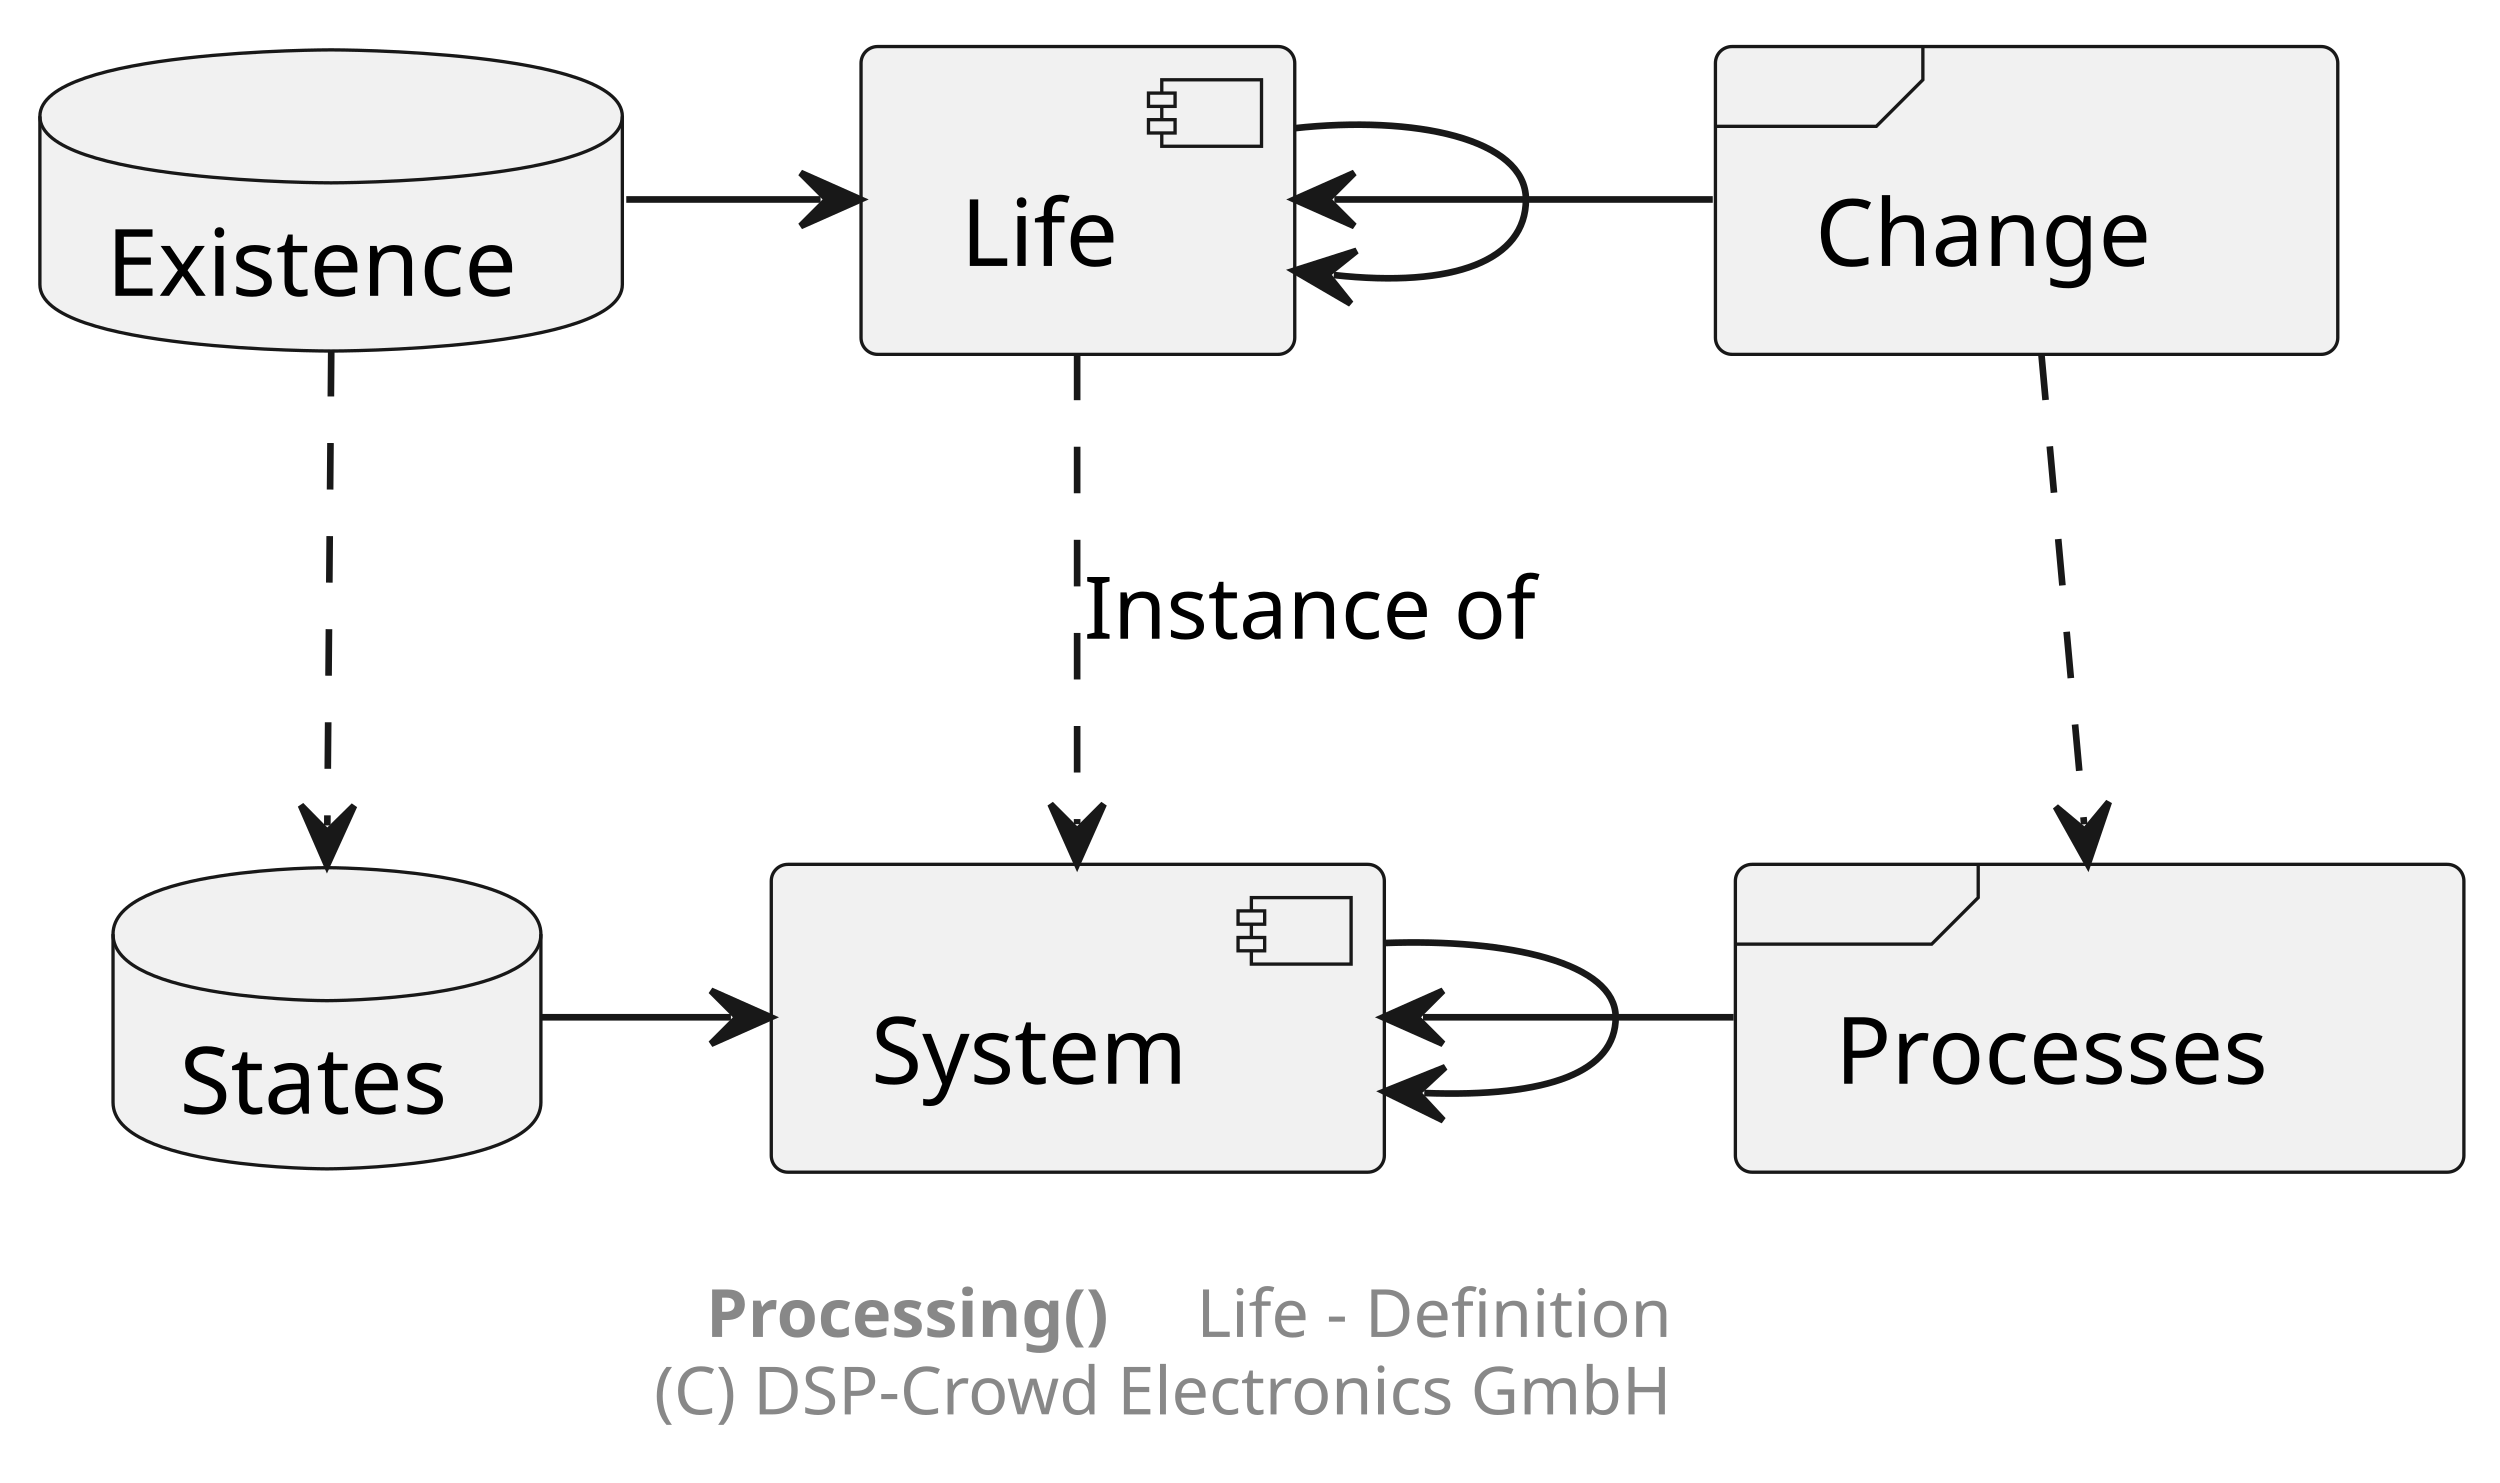
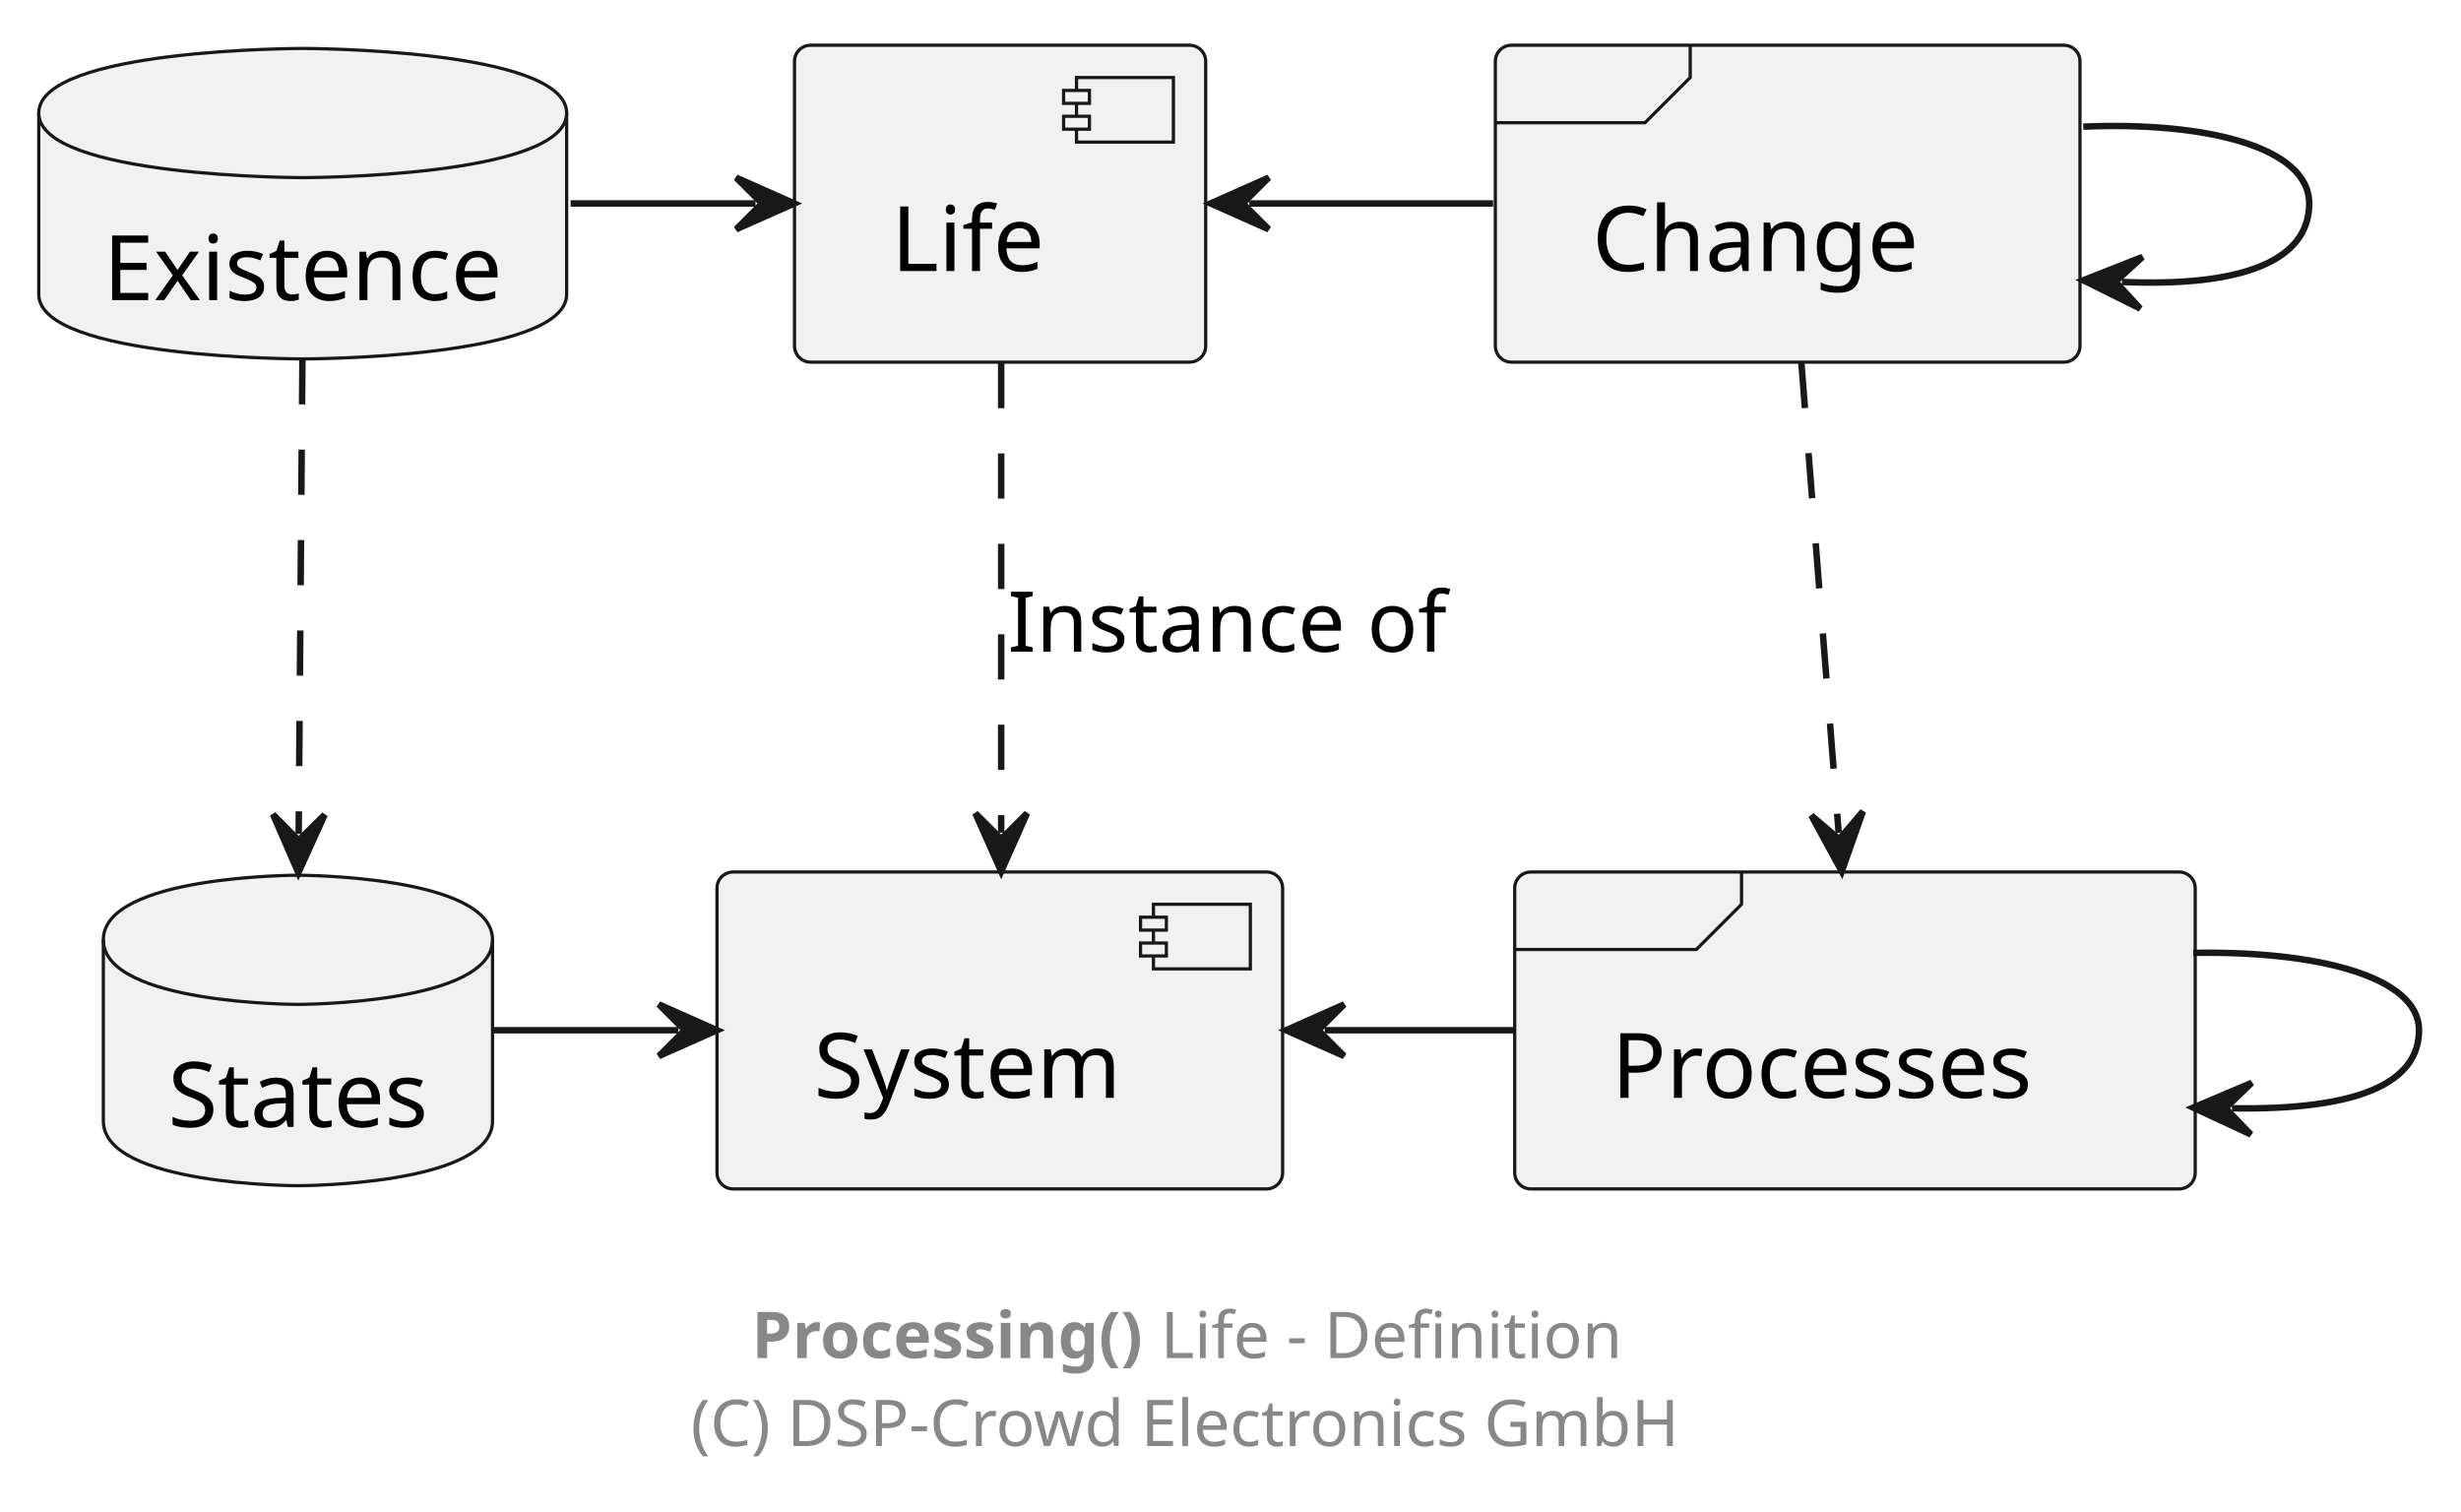
- <svg xmlns="http://www.w3.org/2000/svg" contentStyleType="text/css" height="223px" preserveAspectRatio="none" style="width:376px;height:223px;background:#FFFFFF;" version="1.1" viewBox="0 0 376 223" width="376px" zoomAndPan="magnify">
+ <svg xmlns="http://www.w3.org/2000/svg" contentStyleType="text/css" height="234px" preserveAspectRatio="none" style="width:381px;height:234px;background:#FFFFFF;" version="1.1" viewBox="0 0 381 234" width="381px" zoomAndPan="magnify">
  <defs />
  <g>
    <g id="elem_pLife">
-       <rect fill="#F1F1F1" height="46.297" rx="2.5" ry="2.5" style="stroke:#181818;stroke-width:0.5;" width="65.231" x="129.5" y="7" />
-       <rect fill="#F1F1F1" height="10" style="stroke:#181818;stroke-width:0.5;" width="15" x="174.731" y="12" />
-       <rect fill="#F1F1F1" height="2" style="stroke:#181818;stroke-width:0.5;" width="4" x="172.731" y="14" />
-       <rect fill="#F1F1F1" height="2" style="stroke:#181818;stroke-width:0.5;" width="4" x="172.731" y="18" />
-       <text fill="#000000" font-family="sans-serif" font-size="14" lengthAdjust="spacing" textLength="25.231" x="144.5" y="39.995">Life</text>
+       <rect fill="#F1F1F1" height="49.068" rx="2.5" ry="2.5" style="stroke:#181818;stroke-width:0.5;" width="63.66" x="123" y="7" />
+       <rect fill="#F1F1F1" height="10" style="stroke:#181818;stroke-width:0.5;" width="15" x="166.66" y="12" />
+       <rect fill="#F1F1F1" height="2" style="stroke:#181818;stroke-width:0.5;" width="4" x="164.66" y="14" />
+       <rect fill="#F1F1F1" height="2" style="stroke:#181818;stroke-width:0.5;" width="4" x="164.66" y="18" />
+       <text fill="#000000" font-family="sans-serif" font-size="14" lengthAdjust="spacing" textLength="23.66" x="138" y="41.966">Life</text>
    </g>
    <g id="elem_sExist">
-       <path d="M6,17.5 C6,7.5 49.8,7.5 49.8,7.5 C49.8,7.5 93.601,7.5 93.601,17.5 L93.601,42.797 C93.601,52.797 49.8,52.797 49.8,52.797 C49.8,52.797 6,52.797 6,42.797 L6,17.5 " fill="#F1F1F1" style="stroke:#181818;stroke-width:0.5;" />
-       <path d="M6,17.5 C6,27.5 49.8,27.5 49.8,27.5 C49.8,27.5 93.601,27.5 93.601,17.5 " fill="none" style="stroke:#181818;stroke-width:0.5;" />
-       <text fill="#000000" font-family="sans-serif" font-size="14" lengthAdjust="spacing" textLength="67.601" x="16" y="44.495">Existence</text>
+       <path d="M6,17.5 C6,7.5 46.863,7.5 46.863,7.5 C46.863,7.5 87.726,7.5 87.726,17.5 L87.726,45.568 C87.726,55.568 46.863,55.568 46.863,55.568 C46.863,55.568 6,55.568 6,45.568 L6,17.5 " fill="#F1F1F1" style="stroke:#181818;stroke-width:0.5;" />
+       <path d="M6,17.5 C6,27.5 46.863,27.5 46.863,27.5 C46.863,27.5 87.726,27.5 87.726,17.5 " fill="none" style="stroke:#181818;stroke-width:0.5;" />
+       <text fill="#000000" font-family="sans-serif" font-size="14" lengthAdjust="spacing" textLength="61.726" x="16" y="46.466">Existence</text>
    </g>
    <g id="elem_pChange">
-       <rect fill="#F1F1F1" height="46.297" rx="2.5" ry="2.5" style="stroke:#181818;stroke-width:0.5;" width="93.601" x="258" y="7" />
-       <path d="M289.2,7 L289.2,12 L282.2,19 L258,19 " fill="none" style="stroke:#181818;stroke-width:0.5;" />
-       <text fill="#000000" font-family="sans-serif" font-size="14" lengthAdjust="spacing" textLength="53.601" x="273" y="39.995">Change</text>
+       <rect fill="#F1F1F1" height="49.068" rx="2.5" ry="2.5" style="stroke:#181818;stroke-width:0.5;" width="90.512" x="231.5" y="7" />
+       <path d="M261.671,7 L261.671,12 L254.671,19 L231.5,19 " fill="none" style="stroke:#181818;stroke-width:0.5;" />
+       <text fill="#000000" font-family="sans-serif" font-size="14" lengthAdjust="spacing" textLength="50.512" x="246.5" y="41.966">Change</text>
    </g>
    <g id="elem_pSys">
-       <rect fill="#F1F1F1" height="46.297" rx="2.5" ry="2.5" style="stroke:#181818;stroke-width:0.5;" width="92.206" x="116" y="130" />
-       <rect fill="#F1F1F1" height="10" style="stroke:#181818;stroke-width:0.5;" width="15" x="188.206" y="135" />
-       <rect fill="#F1F1F1" height="2" style="stroke:#181818;stroke-width:0.5;" width="4" x="186.206" y="137" />
-       <rect fill="#F1F1F1" height="2" style="stroke:#181818;stroke-width:0.5;" width="4" x="186.206" y="141" />
-       <text fill="#000000" font-family="sans-serif" font-size="14" lengthAdjust="spacing" textLength="52.206" x="131" y="162.995">System</text>
+       <rect fill="#F1F1F1" height="49.068" rx="2.5" ry="2.5" style="stroke:#181818;stroke-width:0.5;" width="87.572" x="111" y="135" />
+       <rect fill="#F1F1F1" height="10" style="stroke:#181818;stroke-width:0.5;" width="15" x="178.572" y="140" />
+       <rect fill="#F1F1F1" height="2" style="stroke:#181818;stroke-width:0.5;" width="4" x="176.572" y="142" />
+       <rect fill="#F1F1F1" height="2" style="stroke:#181818;stroke-width:0.5;" width="4" x="176.572" y="146" />
+       <text fill="#000000" font-family="sans-serif" font-size="14" lengthAdjust="spacing" textLength="47.572" x="126" y="169.966">System</text>
    </g>
    <g id="elem_sState">
-       <path d="M17,140.5 C17,130.5 49.176,130.5 49.176,130.5 C49.176,130.5 81.352,130.5 81.352,140.5 L81.352,165.797 C81.352,175.797 49.176,175.797 49.176,175.797 C49.176,175.797 17,175.797 17,165.797 L17,140.5 " fill="#F1F1F1" style="stroke:#181818;stroke-width:0.5;" />
-       <path d="M17,140.5 C17,150.5 49.176,150.5 49.176,150.5 C49.176,150.5 81.352,150.5 81.352,140.5 " fill="none" style="stroke:#181818;stroke-width:0.5;" />
-       <text fill="#000000" font-family="sans-serif" font-size="14" lengthAdjust="spacing" textLength="44.352" x="27" y="167.495">States</text>
+       <path d="M16,145.5 C16,135.5 46.125,135.5 46.125,135.5 C46.125,135.5 76.25,135.5 76.25,145.5 L76.25,173.568 C76.25,183.568 46.125,183.568 46.125,183.568 C46.125,183.568 16,183.568 16,173.568 L16,145.5 " fill="#F1F1F1" style="stroke:#181818;stroke-width:0.5;" />
+       <path d="M16,145.5 C16,155.5 46.125,155.5 46.125,155.5 C46.125,155.5 76.25,155.5 76.25,145.5 " fill="none" style="stroke:#181818;stroke-width:0.5;" />
+       <text fill="#000000" font-family="sans-serif" font-size="14" lengthAdjust="spacing" textLength="40.25" x="26" y="174.466">States</text>
    </g>
    <g id="elem_pProc">
-       <rect fill="#F1F1F1" height="46.297" rx="2.5" ry="2.5" style="stroke:#181818;stroke-width:0.5;" width="109.569" x="261" y="130" />
-       <path d="M297.523,130 L297.523,135 L290.523,142 L261,142 " fill="none" style="stroke:#181818;stroke-width:0.5;" />
-       <text fill="#000000" font-family="sans-serif" font-size="14" lengthAdjust="spacing" textLength="69.569" x="276" y="162.995">Processes</text>
-     </g>
-     <g id="link_pLife_pLife">
-       <path d="M194.64,19.29 C212.79,17.29 229.5,20.86 229.5,30 C229.5,39.14 218.754,43.367 200.604,41.367 " fill="none" id="pLife-to-pLife" style="stroke:#181818;stroke-width:1.0;" />
-       <polygon fill="#181818" points="194.64,40.71,203.148,45.672,199.61,41.258,204.024,37.72,194.64,40.71" style="stroke:#181818;stroke-width:1.0;" />
+       <rect fill="#F1F1F1" height="49.068" rx="2.5" ry="2.5" style="stroke:#181818;stroke-width:0.5;" width="105.352" x="234.5" y="135" />
+       <path d="M269.617,135 L269.617,140 L262.617,147 L234.5,147 " fill="none" style="stroke:#181818;stroke-width:0.5;" />
+       <text fill="#000000" font-family="sans-serif" font-size="14" lengthAdjust="spacing" textLength="65.352" x="249.5" y="169.966">Processes</text>
    </g>
    <g id="link_sExist_pLife">
-       <path d="M94.19,30 C105.93,30 111.67,30 123.42,30 " fill="none" id="sExist-to-pLife" style="stroke:#181818;stroke-width:1.0;" />
-       <polygon fill="#181818" points="129.42,30,120.42,26,124.42,30,120.42,34,129.42,30" style="stroke:#181818;stroke-width:1.0;" />
+       <path d="M88.34,31.5 C99.89,31.5 105.43,31.5 116.97,31.5 " fill="none" id="sExist-to-pLife" style="stroke:#181818;stroke-width:1.0;" />
+       <polygon fill="#181818" points="122.97,31.5,113.97,27.5,117.97,31.5,113.97,35.5,122.97,31.5" style="stroke:#181818;stroke-width:1.0;" />
    </g>
    <g id="link_pLife_pChange">
-       <path d="M200.68,30 C221.65,30 236.62,30 257.6,30 " fill="none" id="pLife-backto-pChange" style="stroke:#181818;stroke-width:1.0;" />
-       <polygon fill="#181818" points="194.68,30,203.68,34,199.68,30,203.68,26,194.68,30" style="stroke:#181818;stroke-width:1.0;" />
-     </g>
-     <g id="link_pSys_pSys">
-       <path d="M208.21,141.83 C227.08,141.13 243,144.86 243,153 C243,161.14 233.076,165.092 214.206,164.392 " fill="none" id="pSys-to-pSys" style="stroke:#181818;stroke-width:1.0;" />
-       <polygon fill="#181818" points="208.21,164.17,217.055,168.501,213.207,164.355,217.352,160.506,208.21,164.17" style="stroke:#181818;stroke-width:1.0;" />
+       <path d="M193.41,31.5 C207.99,31.5 216.57,31.5 231.15,31.5 " fill="none" id="pLife-backto-pChange" style="stroke:#181818;stroke-width:1.0;" />
+       <polygon fill="#181818" points="187.41,31.5,196.41,35.5,192.41,31.5,196.41,27.5,187.41,31.5" style="stroke:#181818;stroke-width:1.0;" />
    </g>
    <g id="link_sState_pSys">
-       <path d="M81.22,153 C92.79,153 98.36,153 109.93,153 " fill="none" id="sState-to-pSys" style="stroke:#181818;stroke-width:1.0;" />
-       <polygon fill="#181818" points="115.93,153,106.93,149,110.93,153,106.93,157,115.93,153" style="stroke:#181818;stroke-width:1.0;" />
+       <path d="M76.23,159.5 C87.82,159.5 93.41,159.5 105,159.5 " fill="none" id="sState-to-pSys" style="stroke:#181818;stroke-width:1.0;" />
+       <polygon fill="#181818" points="111,159.5,102,155.5,106,159.5,102,163.5,111,159.5" style="stroke:#181818;stroke-width:1.0;" />
    </g>
    <g id="link_pSys_pProc">
-       <path d="M214.02,153 C231.59,153 243.17,153 260.74,153 " fill="none" id="pSys-backto-pProc" style="stroke:#181818;stroke-width:1.0;" />
-       <polygon fill="#181818" points="208.02,153,217.02,157,213.02,153,217.02,149,208.02,153" style="stroke:#181818;stroke-width:1.0;" />
+       <path d="M205.09,159.5 C216.88,159.5 222.67,159.5 234.46,159.5 " fill="none" id="pSys-backto-pProc" style="stroke:#181818;stroke-width:1.0;" />
+       <polygon fill="#181818" points="199.09,159.5,208.09,163.5,204.09,159.5,208.09,155.5,199.09,159.5" style="stroke:#181818;stroke-width:1.0;" />
    </g>
    <g id="link_sExist_sState">
-       <path d="M49.82,52.63 C49.64,74.52 49.409,102.18 49.229,124.15 " fill="none" id="sExist-to-sState" style="stroke:#181818;stroke-width:1.0;stroke-dasharray:7.0,7.0;" />
-       <polygon fill="#181818" points="49.18,130.15,53.254,121.183,49.221,125.15,45.254,121.118,49.18,130.15" style="stroke:#181818;stroke-width:1.0;" />
+       <path d="M46.82,55.61 C46.64,78.2 46.418,106.42 46.238,129.11 " fill="none" id="sExist-to-sState" style="stroke:#181818;stroke-width:1.0;stroke-dasharray:7.0,7.0;" />
+       <polygon fill="#181818" points="46.19,135.11,50.261,126.142,46.23,130.11,42.261,126.079,46.19,135.11" style="stroke:#181818;stroke-width:1.0;" />
    </g>
    <g id="link_pLife_pSys">
-       <path d="M162,53.19 C162,75.03 162,102.16 162,123.95 " fill="none" id="pLife-to-pSys" style="stroke:#181818;stroke-width:1.0;stroke-dasharray:7.0,7.0;" />
-       <polygon fill="#181818" points="162,129.95,166,120.95,162,124.95,158,120.95,162,129.95" style="stroke:#181818;stroke-width:1.0;" />
-       <text fill="#000000" font-family="sans-serif" font-size="13" lengthAdjust="spacing" textLength="71.957" x="163" y="96.067">Instance of</text>
+       <path d="M155,56.2 C155,78.73 155,106.42 155,128.91 " fill="none" id="pLife-to-pSys" style="stroke:#181818;stroke-width:1.0;stroke-dasharray:7.0,7.0;" />
+       <polygon fill="#181818" points="155,134.91,159,125.91,155,129.91,151,125.91,155,134.91" style="stroke:#181818;stroke-width:1.0;" />
+       <text fill="#000000" font-family="sans-serif" font-size="13" lengthAdjust="spacing" textLength="67.977" x="156" y="100.897">Instance of</text>
    </g>
    <g id="link_pChange_pProc">
-       <path d="M307.02,53.19 C309,75.03 311.464,102.185 313.454,123.975 " fill="none" id="pChange-to-pProc" style="stroke:#181818;stroke-width:1.0;stroke-dasharray:7.0,7.0;" />
-       <polygon fill="#181818" points="314,129.95,317.165,120.624,313.545,124.971,309.198,121.351,314,129.95" style="stroke:#181818;stroke-width:1.0;" />
+       <path d="M278.88,56.2 C280.67,78.73 282.864,106.439 284.654,128.929 " fill="none" id="pChange-to-pProc" style="stroke:#181818;stroke-width:1.0;stroke-dasharray:7.0,7.0;" />
+       <polygon fill="#181818" points="285.13,134.91,288.403,125.621,284.733,129.926,280.428,126.256,285.13,134.91" style="stroke:#181818;stroke-width:1.0;" />
    </g>
-     <text fill="#888888" font-family="sans-serif" font-size="10" font-weight="bold" lengthAdjust="spacing" textLength="70.591" x="106.194" y="201.079">Processing()</text>
-     <text fill="#888888" font-family="sans-serif" font-size="10" lengthAdjust="spacing" textLength="76.411" x="179.964" y="201.079">Life - Definition</text>
-     <text fill="#888888" font-family="sans-serif" font-size="10" lengthAdjust="spacing" textLength="165.825" x="98.372" y="212.72">(C) DSP-Crowd Electronics GmbH</text>
+     <g id="link_pChange_pChange">
+       <path d="M322.52,19.61 C341.45,18.79 357.5,22.75 357.5,31.5 C357.5,40.25 347.444,44.47 328.514,43.65 " fill="none" id="pChange-to-pChange" style="stroke:#181818;stroke-width:1.0;" />
+       <polygon fill="#181818" points="322.52,43.39,331.339,47.776,327.515,43.606,331.685,39.783,322.52,43.39" style="stroke:#181818;stroke-width:1.0;" />
+     </g>
+     <g id="link_pProc_pProc">
+       <path d="M339.54,147.52 C358.76,147.19 374.5,151.19 374.5,159.5 C374.5,167.81 364.759,171.913 345.539,171.583 " fill="none" id="pProc-to-pProc" style="stroke:#181818;stroke-width:1.0;" />
+       <polygon fill="#181818" points="339.54,171.48,348.47,175.634,344.539,171.566,348.607,167.635,339.54,171.48" style="stroke:#181818;stroke-width:1.0;" />
+     </g>
+     <text fill="#888888" font-family="sans-serif" font-size="10" font-weight="bold" lengthAdjust="spacing" textLength="60.73" x="116.355" y="210.258">Processing()</text>
+     <text fill="#888888" font-family="sans-serif" font-size="10" lengthAdjust="spacing" textLength="71.46" x="179.685" y="210.258">Life - Definition</text>
+     <text fill="#888888" font-family="sans-serif" font-size="10" lengthAdjust="spacing" textLength="153.6" x="106.95" y="223.878">(C) DSP-Crowd Electronics GmbH</text>
  </g>
</svg>
